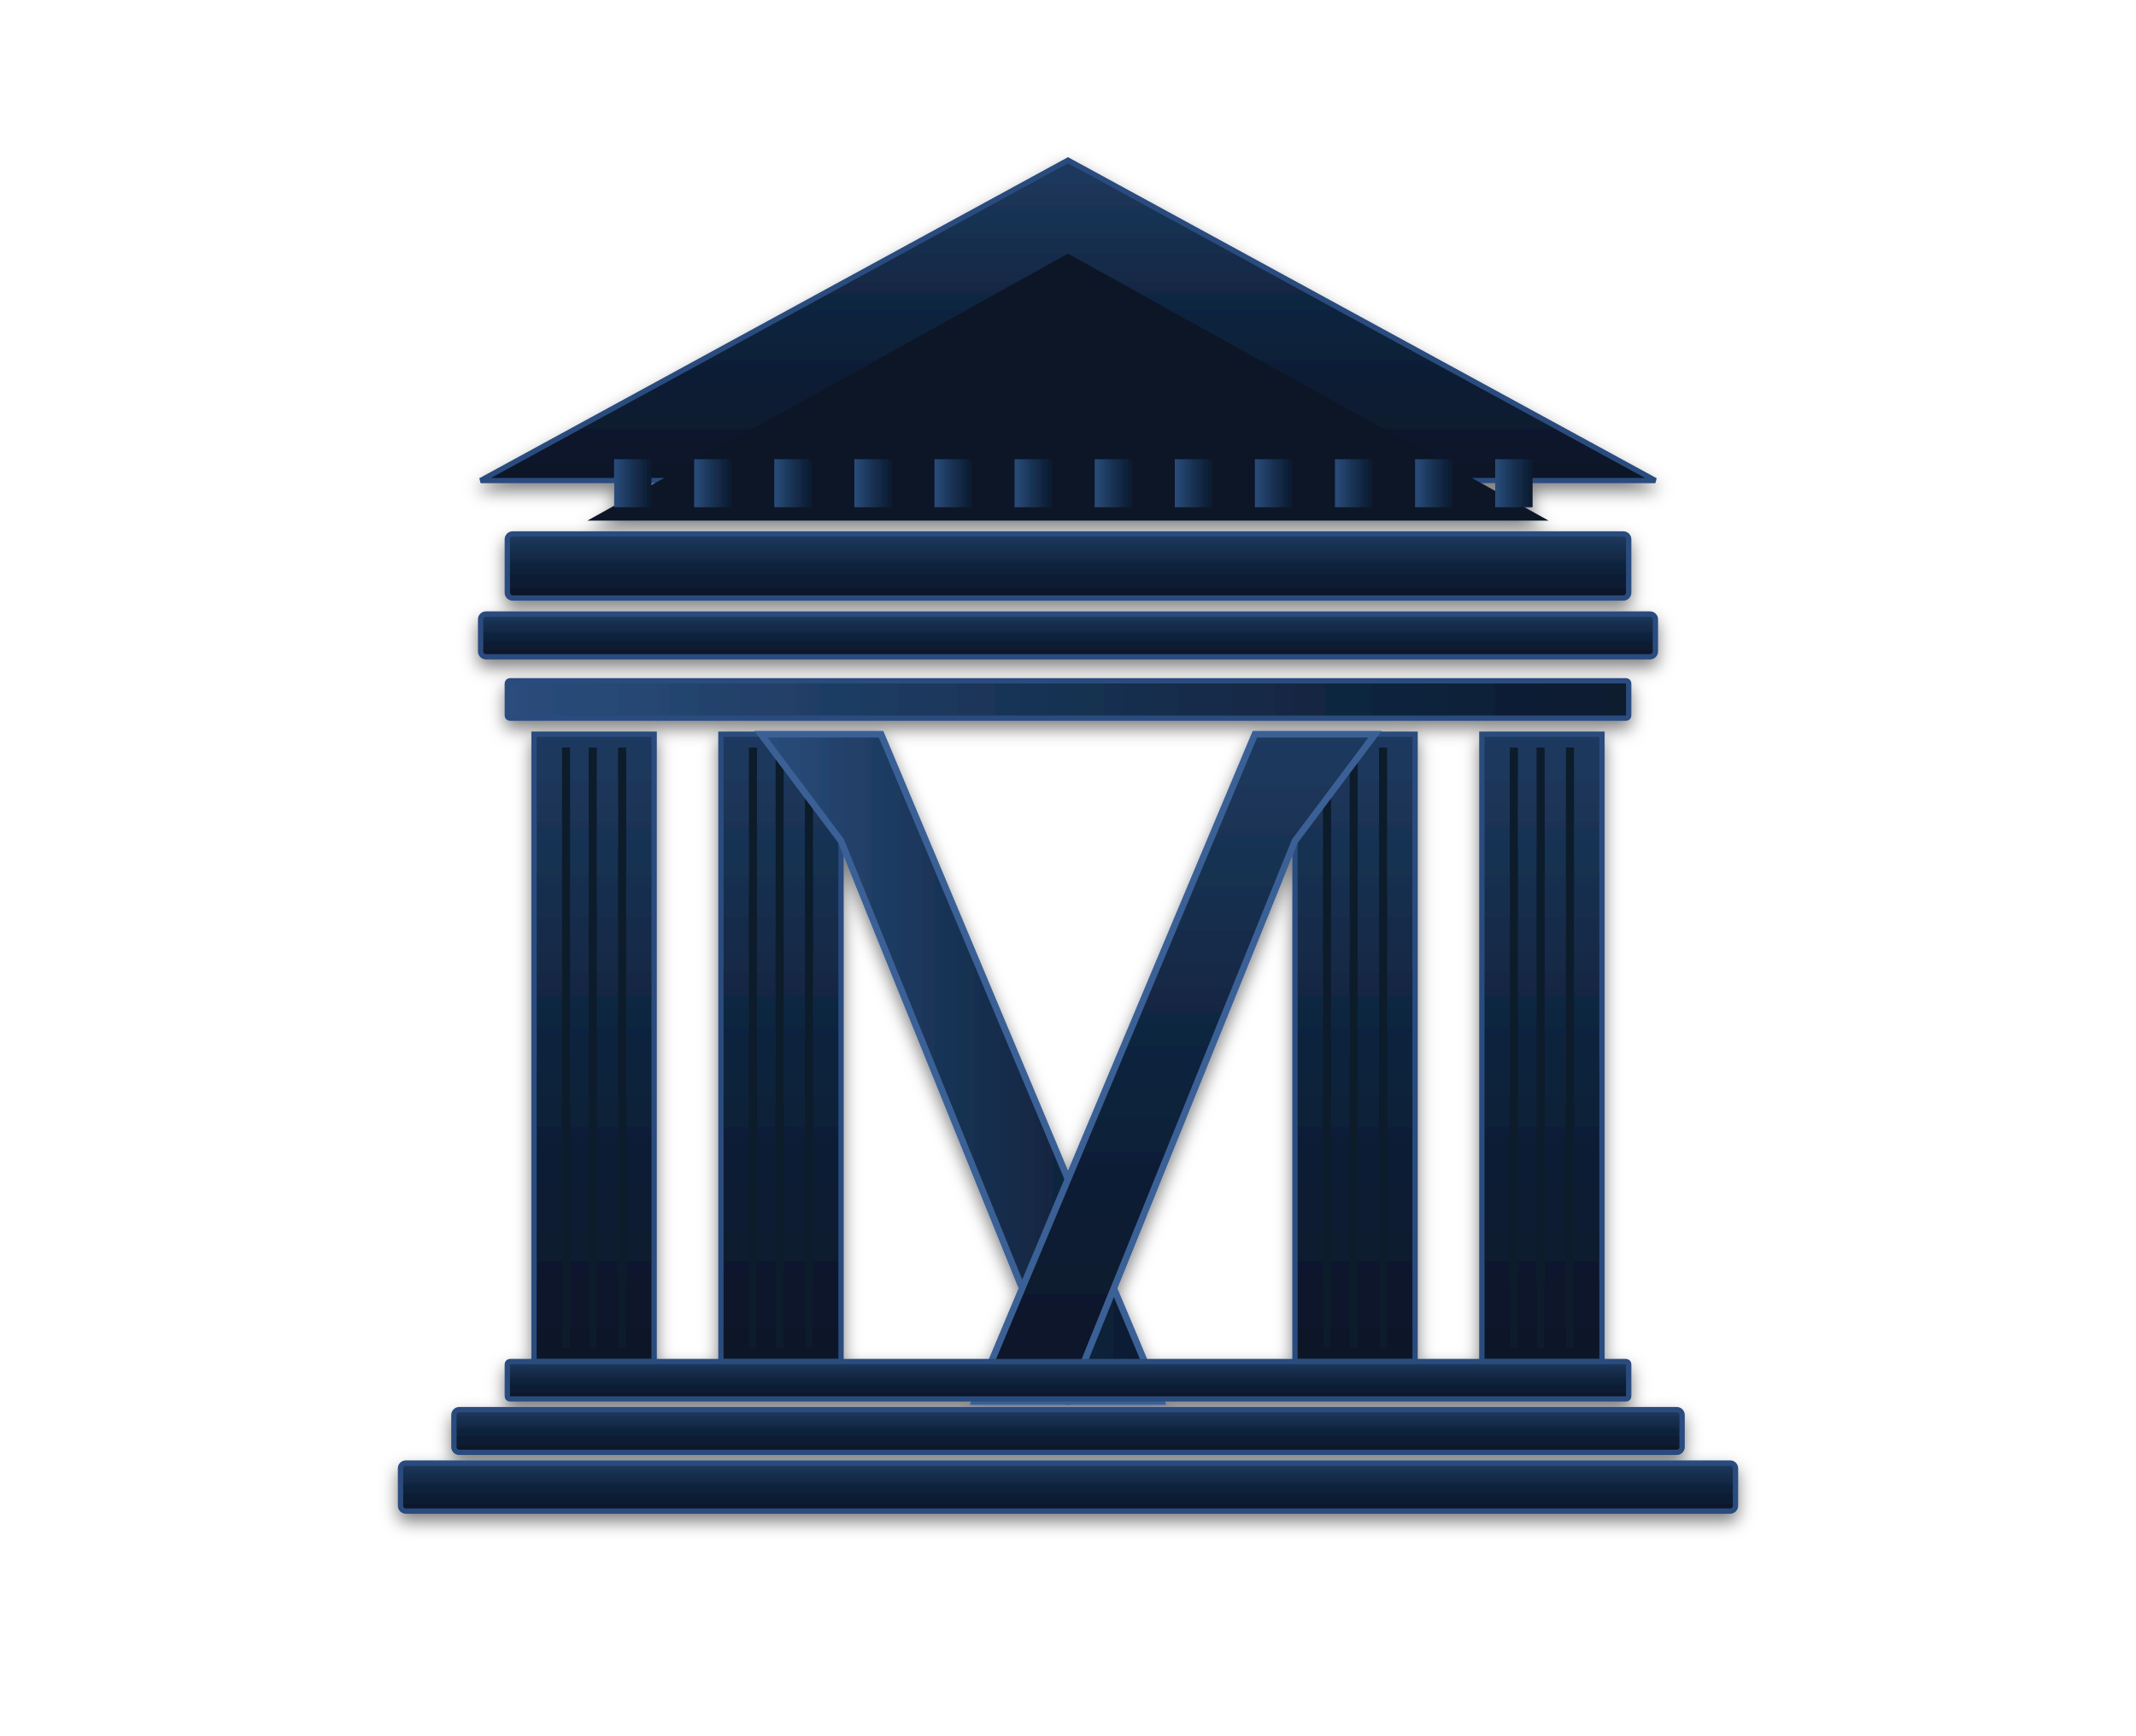
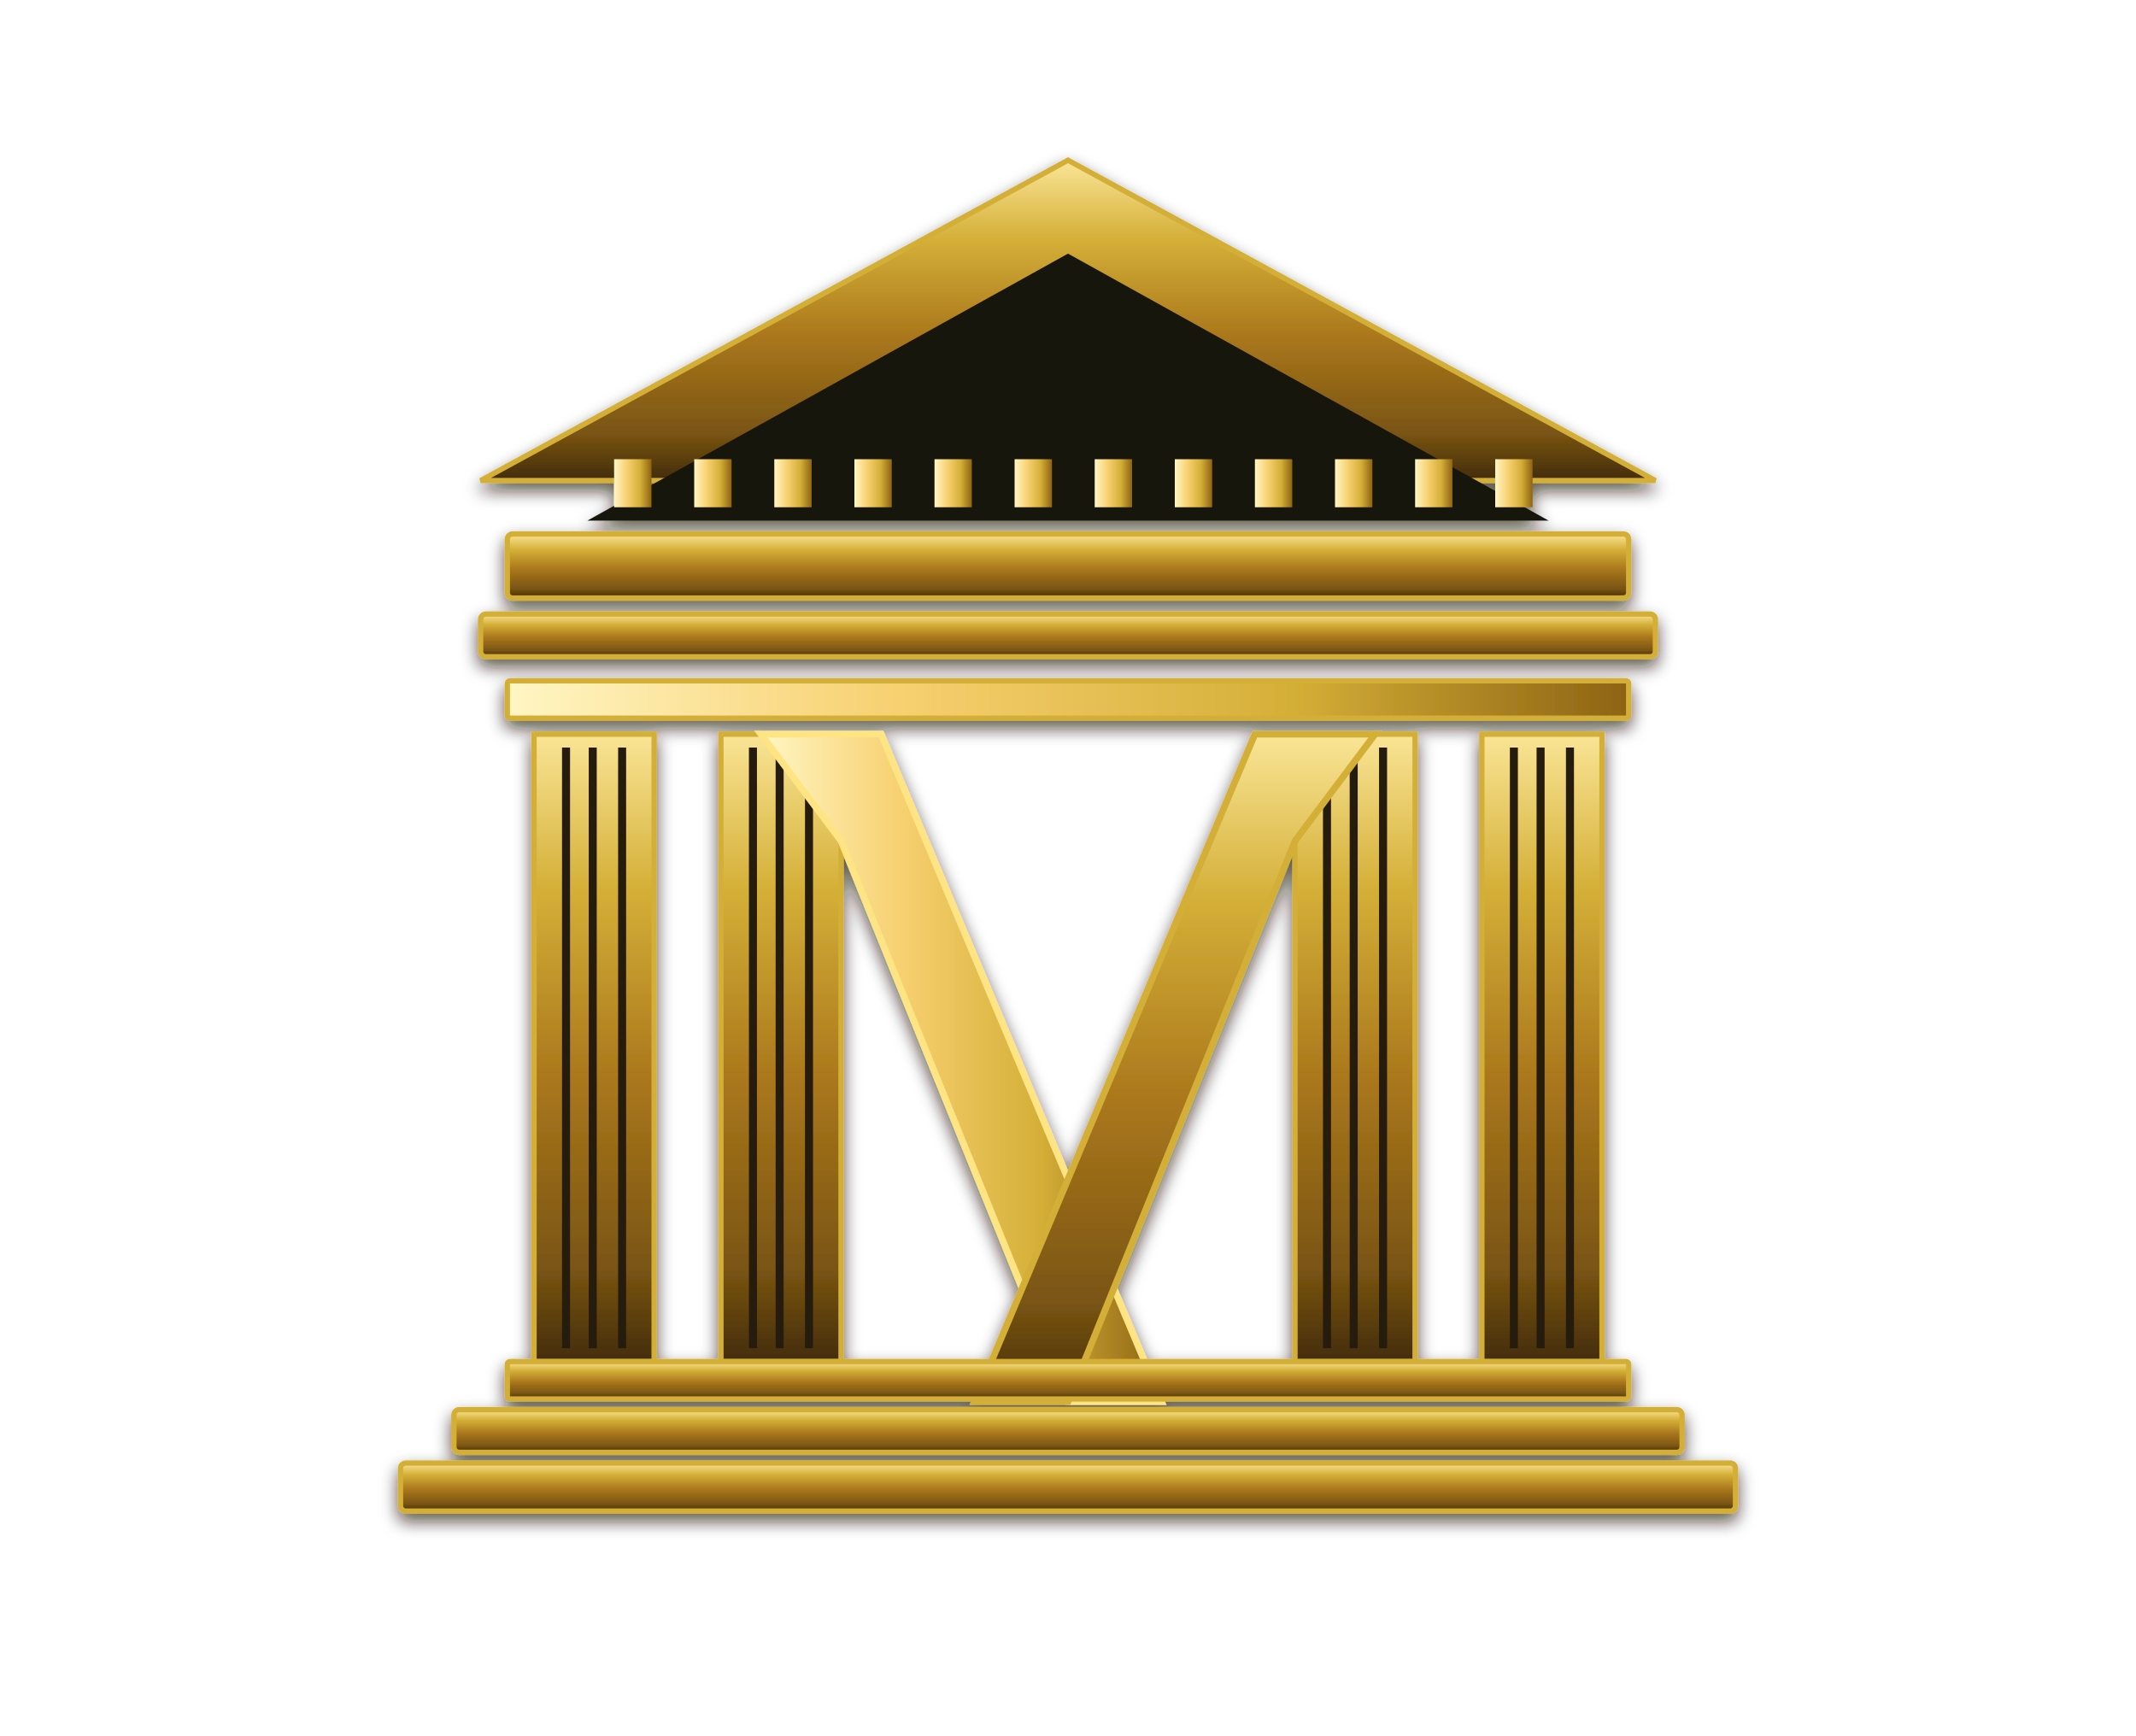
<svg xmlns="http://www.w3.org/2000/svg" viewBox="0 0 800 650">
  <defs>
-     <linearGradient id="navyMetal" x1="0%" y1="0%" x2="0%" y2="100%">
-       <stop offset="0%" stop-color="#1e3a5f" />
-       <stop offset="50%" stop-color="#0f233d" />
-       <stop offset="100%" stop-color="#091526" />
+     <linearGradient id="goldMetal" x1="0%" y1="0%" x2="0%" y2="100%">
+       <stop offset="0%" stop-color="#fae596" />
+       <stop offset="25%" stop-color="#d4af37" />
+       <stop offset="55%" stop-color="#aa771c" />
+       <stop offset="85%" stop-color="#7a5513" />
+       <stop offset="100%" stop-color="#432c07" />
    </linearGradient>
-     <linearGradient id="navyHighlight" x1="0%" y1="0%" x2="100%" y2="0%">
-       <stop offset="0%" stop-color="#2a4d7c" />
-       <stop offset="50%" stop-color="#173152" />
-       <stop offset="100%" stop-color="#0b1a2e" />
+     <linearGradient id="goldHighlight" x1="0%" y1="0%" x2="100%" y2="0%">
+       <stop offset="0%" stop-color="#fff6c4" />
+       <stop offset="35%" stop-color="#f7d070" />
+       <stop offset="70%" stop-color="#d4af37" />
+       <stop offset="100%" stop-color="#8d6314" />
    </linearGradient>
    <filter id="embossShadow" x="-10%" y="-10%" width="120%" height="120%">
-       <feDropShadow dx="0" dy="3" stdDeviation="3" flood-color="#000" flood-opacity="0.5" />
+       <feDropShadow dx="0" dy="3" stdDeviation="3" flood-color="#1e1405" flood-opacity="0.7" />
    </filter>
  </defs>
-   <g fill="url(#navyMetal)" stroke="#2b4c7e" stroke-width="2" filter="url(#embossShadow)">
+   <g fill="url(#goldMetal)" stroke="#d4af37" stroke-width="2" filter="url(#embossShadow)">
    <polygon points="400,60 180,180 620,180" />
-     <polygon points="400,95 220,195 580,195" fill="#0b1726" stroke="none" />
-     <g fill="url(#navyHighlight)" stroke="none">
+     <polygon points="400,95 220,195 580,195" fill="#181207" stroke="none" />
+     <g fill="url(#goldHighlight)" stroke="none">
      <rect x="230" y="172" width="14" height="18" />
      <rect x="260" y="172" width="14" height="18" />
      <rect x="290" y="172" width="14" height="18" />
      <rect x="320" y="172" width="14" height="18" />
      <rect x="350" y="172" width="14" height="18" />
      <rect x="380" y="172" width="14" height="18" />
      <rect x="410" y="172" width="14" height="18" />
      <rect x="440" y="172" width="14" height="18" />
      <rect x="470" y="172" width="14" height="18" />
      <rect x="500" y="172" width="14" height="18" />
      <rect x="530" y="172" width="14" height="18" />
      <rect x="560" y="172" width="14" height="18" />
    </g>
    <rect x="190" y="200" width="420" height="24" rx="2" />
    <rect x="180" y="230" width="440" height="16" rx="2" />
-     <rect x="190" y="255" width="420" height="14" rx="1" fill="url(#navyHighlight)" />
+     <rect x="190" y="255" width="420" height="14" rx="1" fill="url(#goldHighlight)" />
    <path d="M 200,275 L 245,275 L 245,510 L 200,510 Z" />
-     <line x1="212" y1="280" x2="212" y2="505" stroke="#0c1a2c" stroke-width="3" />
-     <line x1="222" y1="280" x2="222" y2="505" stroke="#0c1a2c" stroke-width="3" />
-     <line x1="233" y1="280" x2="233" y2="505" stroke="#0c1a2c" stroke-width="3" />
+     <line x1="212" y1="280" x2="212" y2="505" stroke="#281a07" stroke-width="3" />
+     <line x1="222" y1="280" x2="222" y2="505" stroke="#281a07" stroke-width="3" />
+     <line x1="233" y1="280" x2="233" y2="505" stroke="#281a07" stroke-width="3" />
    <path d="M 270,275 L 315,275 L 315,510 L 270,510 Z" />
-     <line x1="282" y1="280" x2="282" y2="505" stroke="#0c1a2c" stroke-width="3" />
-     <line x1="292" y1="280" x2="292" y2="505" stroke="#0c1a2c" stroke-width="3" />
-     <line x1="303" y1="280" x2="303" y2="505" stroke="#0c1a2c" stroke-width="3" />
+     <line x1="282" y1="280" x2="282" y2="505" stroke="#281a07" stroke-width="3" />
+     <line x1="292" y1="280" x2="292" y2="505" stroke="#281a07" stroke-width="3" />
+     <line x1="303" y1="280" x2="303" y2="505" stroke="#281a07" stroke-width="3" />
    <path d="M 485,275 L 530,275 L 530,510 L 485,510 Z" />
-     <line x1="497" y1="280" x2="497" y2="505" stroke="#0c1a2c" stroke-width="3" />
-     <line x1="507" y1="280" x2="507" y2="505" stroke="#0c1a2c" stroke-width="3" />
-     <line x1="518" y1="280" x2="518" y2="505" stroke="#0c1a2c" stroke-width="3" />
+     <line x1="497" y1="280" x2="497" y2="505" stroke="#281a07" stroke-width="3" />
+     <line x1="507" y1="280" x2="507" y2="505" stroke="#281a07" stroke-width="3" />
+     <line x1="518" y1="280" x2="518" y2="505" stroke="#281a07" stroke-width="3" />
    <path d="M 555,275 L 600,275 L 600,510 L 555,510 Z" />
-     <line x1="567" y1="280" x2="567" y2="505" stroke="#0c1a2c" stroke-width="3" />
-     <line x1="577" y1="280" x2="577" y2="505" stroke="#0c1a2c" stroke-width="3" />
-     <line x1="588" y1="280" x2="588" y2="505" stroke="#0c1a2c" stroke-width="3" />
-     <polygon points="315,315 400,525 435,525 330,275 285,275" fill="url(#navyHighlight)" stroke="#3a6096" stroke-width="2.5" />
-     <polygon points="485,315 400,525 365,525 470,275 515,275" fill="url(#navyMetal)" stroke="#3a6096" stroke-width="2.5" />
+     <line x1="567" y1="280" x2="567" y2="505" stroke="#281a07" stroke-width="3" />
+     <line x1="577" y1="280" x2="577" y2="505" stroke="#281a07" stroke-width="3" />
+     <line x1="588" y1="280" x2="588" y2="505" stroke="#281a07" stroke-width="3" />
+     <polygon points="315,315 400,525 435,525 330,275 285,275" fill="url(#goldHighlight)" stroke="#ffe484" stroke-width="2.5" />
+     <polygon points="485,315 400,525 365,525 470,275 515,275" fill="url(#goldMetal)" stroke="#d4af37" stroke-width="2.5" />
    <rect x="190" y="510" width="420" height="14" rx="1" />
    <rect x="170" y="528" width="460" height="16" rx="2" />
    <rect x="150" y="548" width="500" height="18" rx="2" />
  </g>
</svg>
